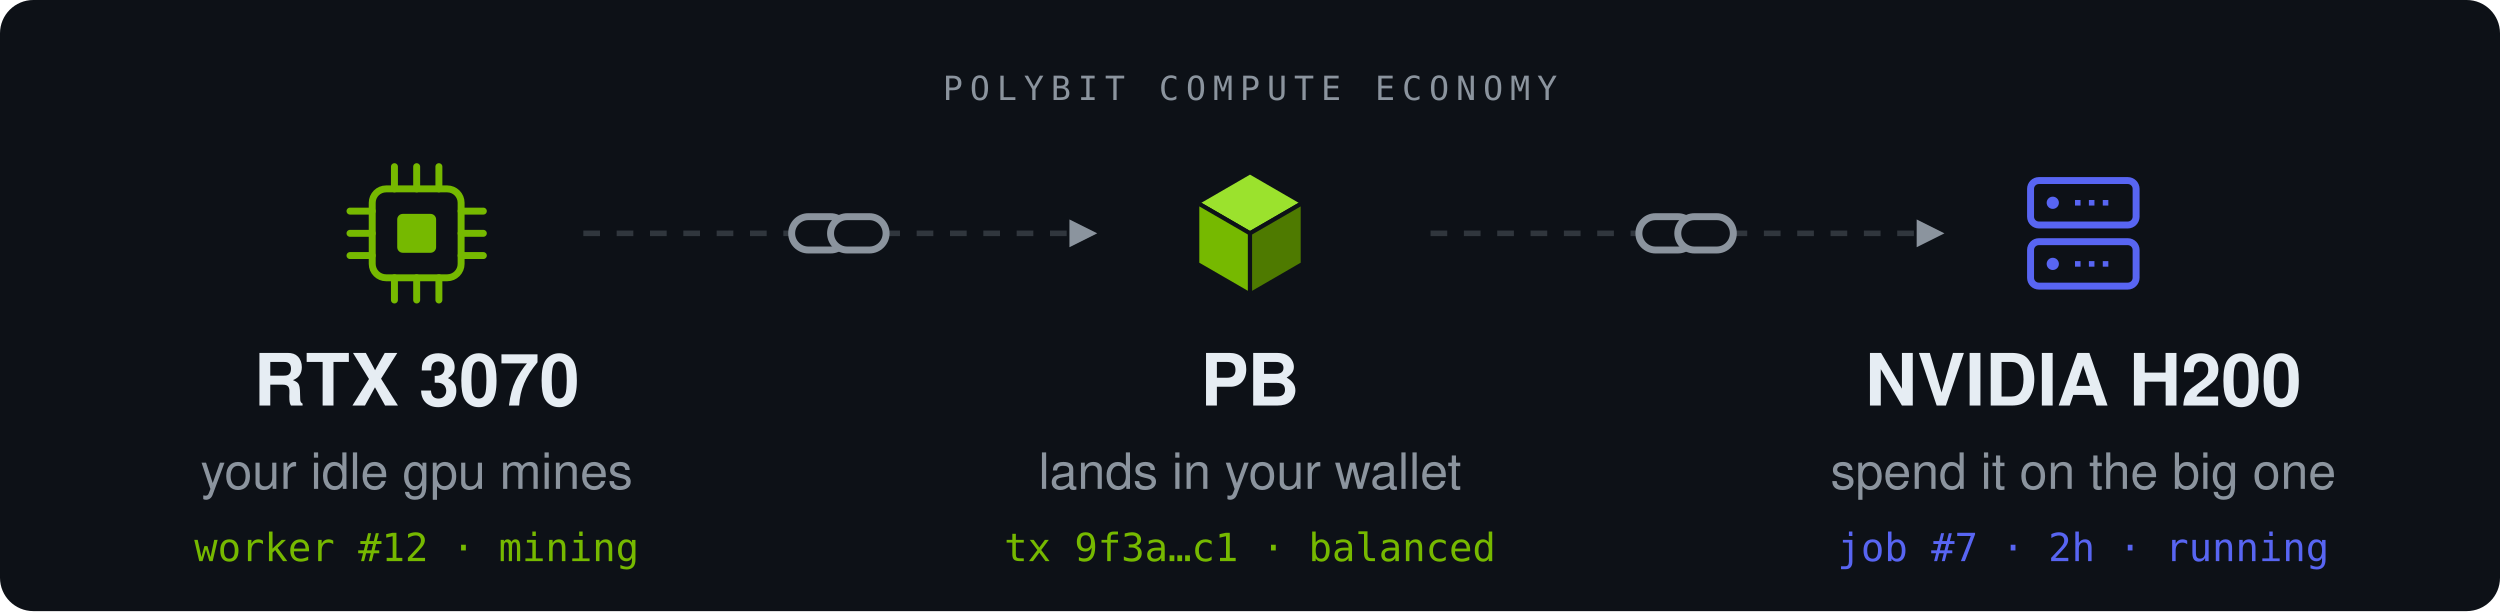
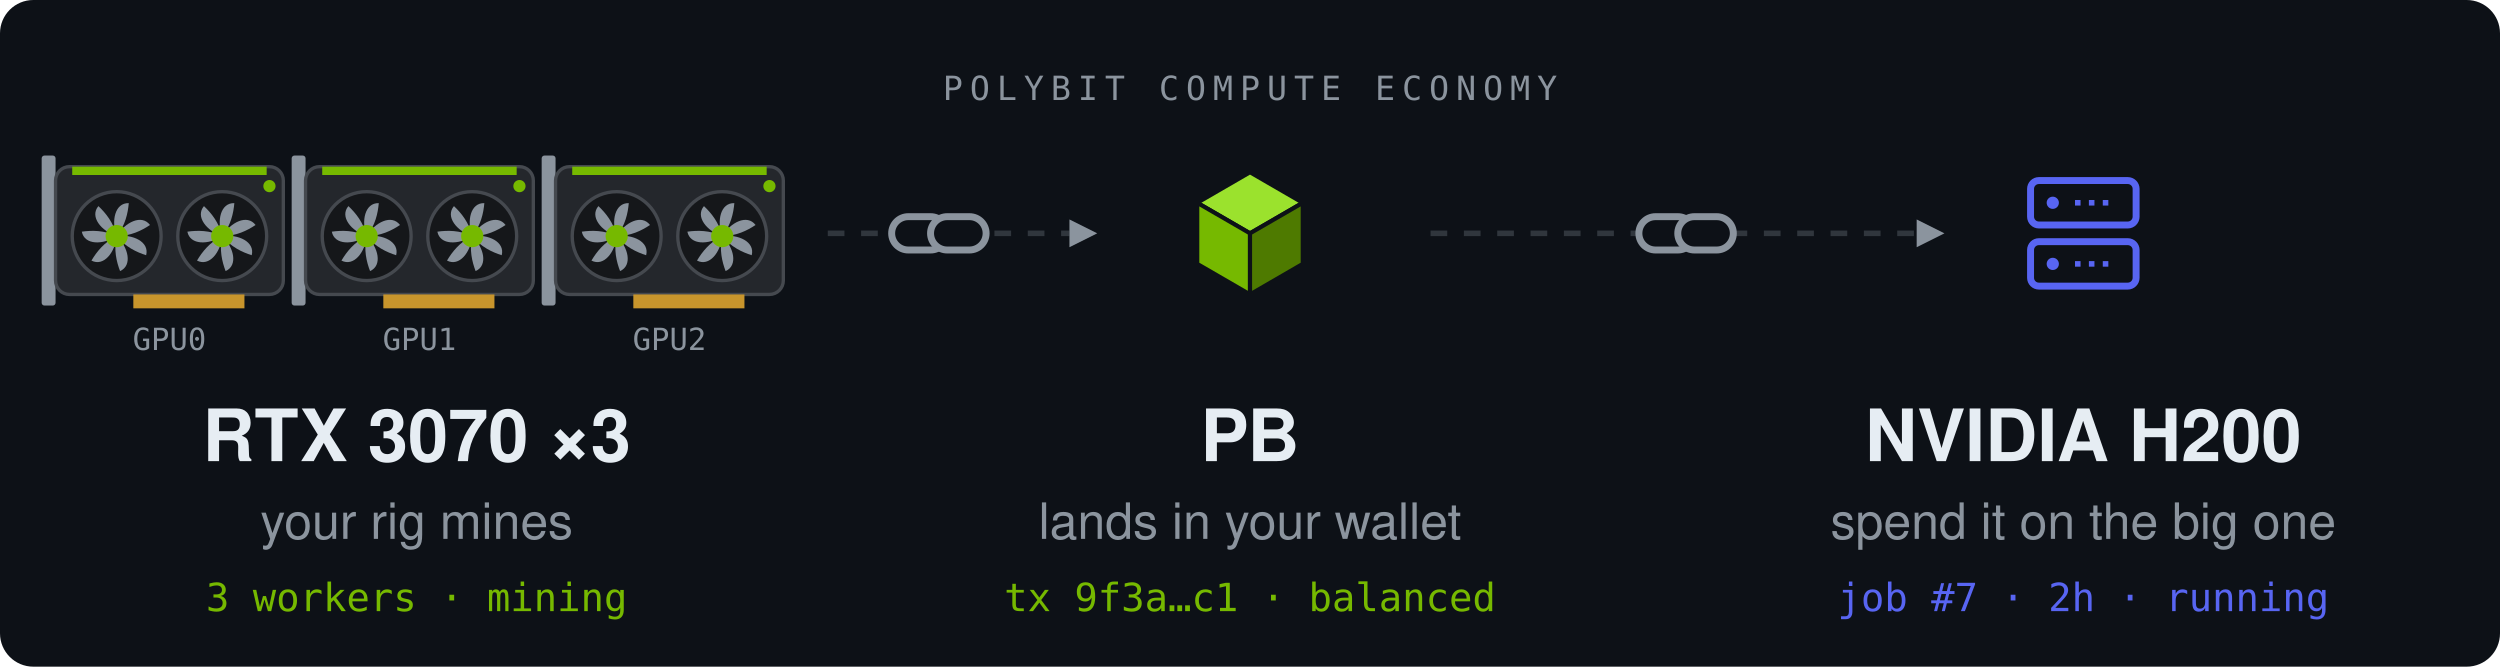
- <svg xmlns="http://www.w3.org/2000/svg" viewBox="0 0 900 220" width="900" height="220" role="img" aria-label="RTX 3070 mines PB, PB rents an NVIDIA H200">
-   <rect width="900" height="220" rx="12" fill="#0d1117" />
+ <svg xmlns="http://www.w3.org/2000/svg" viewBox="0 0 900 240" width="900" height="240" role="img" aria-label="Three RTX 3070s mine PB, PB rents an NVIDIA H200">
+   <rect width="900" height="240" rx="12" fill="#0d1117" />
+   <defs>
+     <g id="blades" fill="#8b949e">
+       <path d="M0 0C3-5 9-8 12-4C9-2 5 0 0 0Z" transform="rotate(0.0)" />
+       <path d="M0 0C3-5 9-8 12-4C9-2 5 0 0 0Z" transform="rotate(51.4)" />
+       <path d="M0 0C3-5 9-8 12-4C9-2 5 0 0 0Z" transform="rotate(102.9)" />
+       <path d="M0 0C3-5 9-8 12-4C9-2 5 0 0 0Z" transform="rotate(154.3)" />
+       <path d="M0 0C3-5 9-8 12-4C9-2 5 0 0 0Z" transform="rotate(205.7)" />
+       <path d="M0 0C3-5 9-8 12-4C9-2 5 0 0 0Z" transform="rotate(257.1)" />
+       <path d="M0 0C3-5 9-8 12-4C9-2 5 0 0 0Z" transform="rotate(308.6)" />
+     </g>
+   </defs>
  <text x="450" y="36" text-anchor="middle" font-family="ui-monospace, SFMono-Regular, Menlo, Consolas, monospace" font-size="12" letter-spacing="2.5" fill="#8b949e">POLYBIT COMPUTE ECONOMY</text>
  <g fill="none" stroke="#30363d" stroke-width="2" stroke-dasharray="6 6">
-     <line x1="210" y1="84" x2="385" y2="84">
+     <line x1="298" y1="84" x2="385" y2="84">
      <animate attributeName="stroke-dashoffset" from="24" to="0" dur="1.2s" repeatCount="indefinite" />
    </line>
    <line x1="515" y1="84" x2="690" y2="84">
      <animate attributeName="stroke-dashoffset" from="24" to="0" dur="1.2s" repeatCount="indefinite" />
    </line>
  </g>
  <g fill="#8b949e">
    <polygon points="395,84 385,79 385,89" />
    <polygon points="700,84 690,79 690,89" />
  </g>
  <g fill="#0d1117" stroke="#8b949e" stroke-width="2.5">
-     <rect x="285" y="78" width="20" height="12" rx="6" />
-     <rect x="299" y="78" width="20" height="12" rx="6" />
+     <rect x="321" y="78" width="20" height="12" rx="6" />
+     <rect x="335" y="78" width="20" height="12" rx="6" />
    <rect x="590" y="78" width="20" height="12" rx="6" />
    <rect x="604" y="78" width="20" height="12" rx="6" />
  </g>
-   <g stroke="#76b900" stroke-width="2.5" stroke-linecap="round" fill="none">
-     <rect x="134" y="68" width="32" height="32" rx="5" />
-     <path d="M142 60v8M150 60v8M158 60v8M142 100v8M150 100v8M158 100v8M126 76h8M126 84h8M126 92h8M166 76h8M166 84h8M166 92h8" />
+   <g>
+     <rect x="15" y="56" width="5" height="54" rx="1" fill="#8b949e" />
+     <rect x="20" y="60" width="82" height="46" rx="5" fill="#24272c" stroke="#45494f" stroke-width="1.2" />
+     <rect x="26" y="60" width="70" height="3" fill="#76b900" />
+     <rect x="48" y="106" width="40" height="5" fill="#c8952c" />
+     <circle cx="42" cy="85" r="16" fill="#15171a" stroke="#45494f" stroke-width="1.2" />
+     <g transform="translate(42 85)">
+       <g>
+         <animateTransform attributeName="transform" type="rotate" from="0" to="360" dur="0.62s" repeatCount="indefinite" />
+         <use href="#blades" />
+       </g>
+     </g>
+     <circle cx="42" cy="85" r="4" fill="#76b900" />
+     <circle cx="80" cy="85" r="16" fill="#15171a" stroke="#45494f" stroke-width="1.2" />
+     <g transform="translate(80 85)">
+       <g>
+         <animateTransform attributeName="transform" type="rotate" from="0" to="360" dur="0.67s" repeatCount="indefinite" />
+         <use href="#blades" />
+       </g>
+     </g>
+     <circle cx="80" cy="85" r="4" fill="#76b900" />
+     <circle cx="97" cy="67" r="2.2" fill="#76b900">
+       <animate attributeName="opacity" values="1;0.2;1" dur="1.6s" begin="0s" repeatCount="indefinite" />
+     </circle>
+     <text x="61" y="126" text-anchor="middle" font-family="ui-monospace, SFMono-Regular, Menlo, Consolas, monospace" font-size="11" fill="#8b949e">GPU0</text>
  </g>
-   <rect x="143" y="77" width="14" height="14" rx="2" fill="#76b900" />
+   <g>
+     <rect x="105" y="56" width="5" height="54" rx="1" fill="#8b949e" />
+     <rect x="110" y="60" width="82" height="46" rx="5" fill="#24272c" stroke="#45494f" stroke-width="1.2" />
+     <rect x="116" y="60" width="70" height="3" fill="#76b900" />
+     <rect x="138" y="106" width="40" height="5" fill="#c8952c" />
+     <circle cx="132" cy="85" r="16" fill="#15171a" stroke="#45494f" stroke-width="1.2" />
+     <g transform="translate(132 85)">
+       <g>
+         <animateTransform attributeName="transform" type="rotate" from="0" to="360" dur="0.70s" repeatCount="indefinite" />
+         <use href="#blades" />
+       </g>
+     </g>
+     <circle cx="132" cy="85" r="4" fill="#76b900" />
+     <circle cx="170" cy="85" r="16" fill="#15171a" stroke="#45494f" stroke-width="1.2" />
+     <g transform="translate(170 85)">
+       <g>
+         <animateTransform attributeName="transform" type="rotate" from="0" to="360" dur="0.75s" repeatCount="indefinite" />
+         <use href="#blades" />
+       </g>
+     </g>
+     <circle cx="170" cy="85" r="4" fill="#76b900" />
+     <circle cx="187" cy="67" r="2.2" fill="#76b900">
+       <animate attributeName="opacity" values="1;0.2;1" dur="1.6s" begin="0.4s" repeatCount="indefinite" />
+     </circle>
+     <text x="151" y="126" text-anchor="middle" font-family="ui-monospace, SFMono-Regular, Menlo, Consolas, monospace" font-size="11" fill="#8b949e">GPU1</text>
+   </g>
+   <g>
+     <rect x="195" y="56" width="5" height="54" rx="1" fill="#8b949e" />
+     <rect x="200" y="60" width="82" height="46" rx="5" fill="#24272c" stroke="#45494f" stroke-width="1.2" />
+     <rect x="206" y="60" width="70" height="3" fill="#76b900" />
+     <rect x="228" y="106" width="40" height="5" fill="#c8952c" />
+     <circle cx="222" cy="85" r="16" fill="#15171a" stroke="#45494f" stroke-width="1.2" />
+     <g transform="translate(222 85)">
+       <g>
+         <animateTransform attributeName="transform" type="rotate" from="0" to="360" dur="0.66s" repeatCount="indefinite" />
+         <use href="#blades" />
+       </g>
+     </g>
+     <circle cx="222" cy="85" r="4" fill="#76b900" />
+     <circle cx="260" cy="85" r="16" fill="#15171a" stroke="#45494f" stroke-width="1.2" />
+     <g transform="translate(260 85)">
+       <g>
+         <animateTransform attributeName="transform" type="rotate" from="0" to="360" dur="0.71s" repeatCount="indefinite" />
+         <use href="#blades" />
+       </g>
+     </g>
+     <circle cx="260" cy="85" r="4" fill="#76b900" />
+     <circle cx="277" cy="67" r="2.2" fill="#76b900">
+       <animate attributeName="opacity" values="1;0.2;1" dur="1.6s" begin="0.8s" repeatCount="indefinite" />
+     </circle>
+     <text x="241" y="126" text-anchor="middle" font-family="ui-monospace, SFMono-Regular, Menlo, Consolas, monospace" font-size="11" fill="#8b949e">GPU2</text>
+   </g>
  <g stroke="#0d1117" stroke-width="1.5" stroke-linejoin="round">
    <polygon points="450,62 469,73 450,84 431,73" fill="#9BE22D" />
    <polygon points="431,73 450,84 450,106 431,95" fill="#76B900" />
    <polygon points="450,84 469,73 469,95 450,106" fill="#4E7A00" />
  </g>
  <g stroke="#5865f2" stroke-width="2.5" fill="none">
    <rect x="731" y="65" width="38" height="16" rx="3" />
    <rect x="731" y="87" width="38" height="16" rx="3" />
  </g>
  <g fill="#5865f2">
    <circle cx="739" cy="73" r="2.2" />
    <circle cx="739" cy="95" r="2.2" />
  </g>
  <g stroke="#5865f2" stroke-width="2" stroke-dasharray="2 3">
    <line x1="747" y1="73" x2="762" y2="73" />
    <line x1="747" y1="95" x2="762" y2="95" />
  </g>
  <g font-family="-apple-system, BlinkMacSystemFont, 'Segoe UI', Helvetica, Arial, sans-serif" text-anchor="middle">
-     <text x="150" y="146" font-size="26" font-weight="700" fill="#e6edf3">RTX 3070</text>
-     <text x="450" y="146" font-size="26" font-weight="700" fill="#e6edf3">PB</text>
-     <text x="750" y="146" font-size="26" font-weight="700" fill="#e6edf3">NVIDIA H200</text>
-     <text x="150" y="176" font-size="18" fill="#8b949e">your idle gpu mines</text>
-     <text x="450" y="176" font-size="18" fill="#8b949e">lands in your wallet</text>
-     <text x="750" y="176" font-size="18" fill="#8b949e">spend it on the big one</text>
+     <text x="150" y="166" font-size="26" font-weight="700" fill="#e6edf3">RTX 3070 ×3</text>
+     <text x="450" y="166" font-size="26" font-weight="700" fill="#e6edf3">PB</text>
+     <text x="750" y="166" font-size="26" font-weight="700" fill="#e6edf3">NVIDIA H200</text>
+     <text x="150" y="194" font-size="18" fill="#8b949e">your rig mines</text>
+     <text x="450" y="194" font-size="18" fill="#8b949e">lands in your wallet</text>
+     <text x="750" y="194" font-size="18" fill="#8b949e">spend it on the big one</text>
  </g>
  <g font-family="ui-monospace, SFMono-Regular, Menlo, Consolas, monospace" font-size="14" text-anchor="middle">
-     <text x="150" y="202" fill="#76b900">worker #12 · mining</text>
-     <text x="450" y="202" fill="#76b900">tx 9f3a…c1 · balanced</text>
-     <text x="750" y="202" fill="#5865f2">job #7 · 2h · running</text>
+     <text x="150" y="220" fill="#76b900">3 workers · mining</text>
+     <text x="450" y="220" fill="#76b900">tx 9f3a…c1 · balanced</text>
+     <text x="750" y="220" fill="#5865f2">job #7 · 2h · running</text>
  </g>
</svg>
